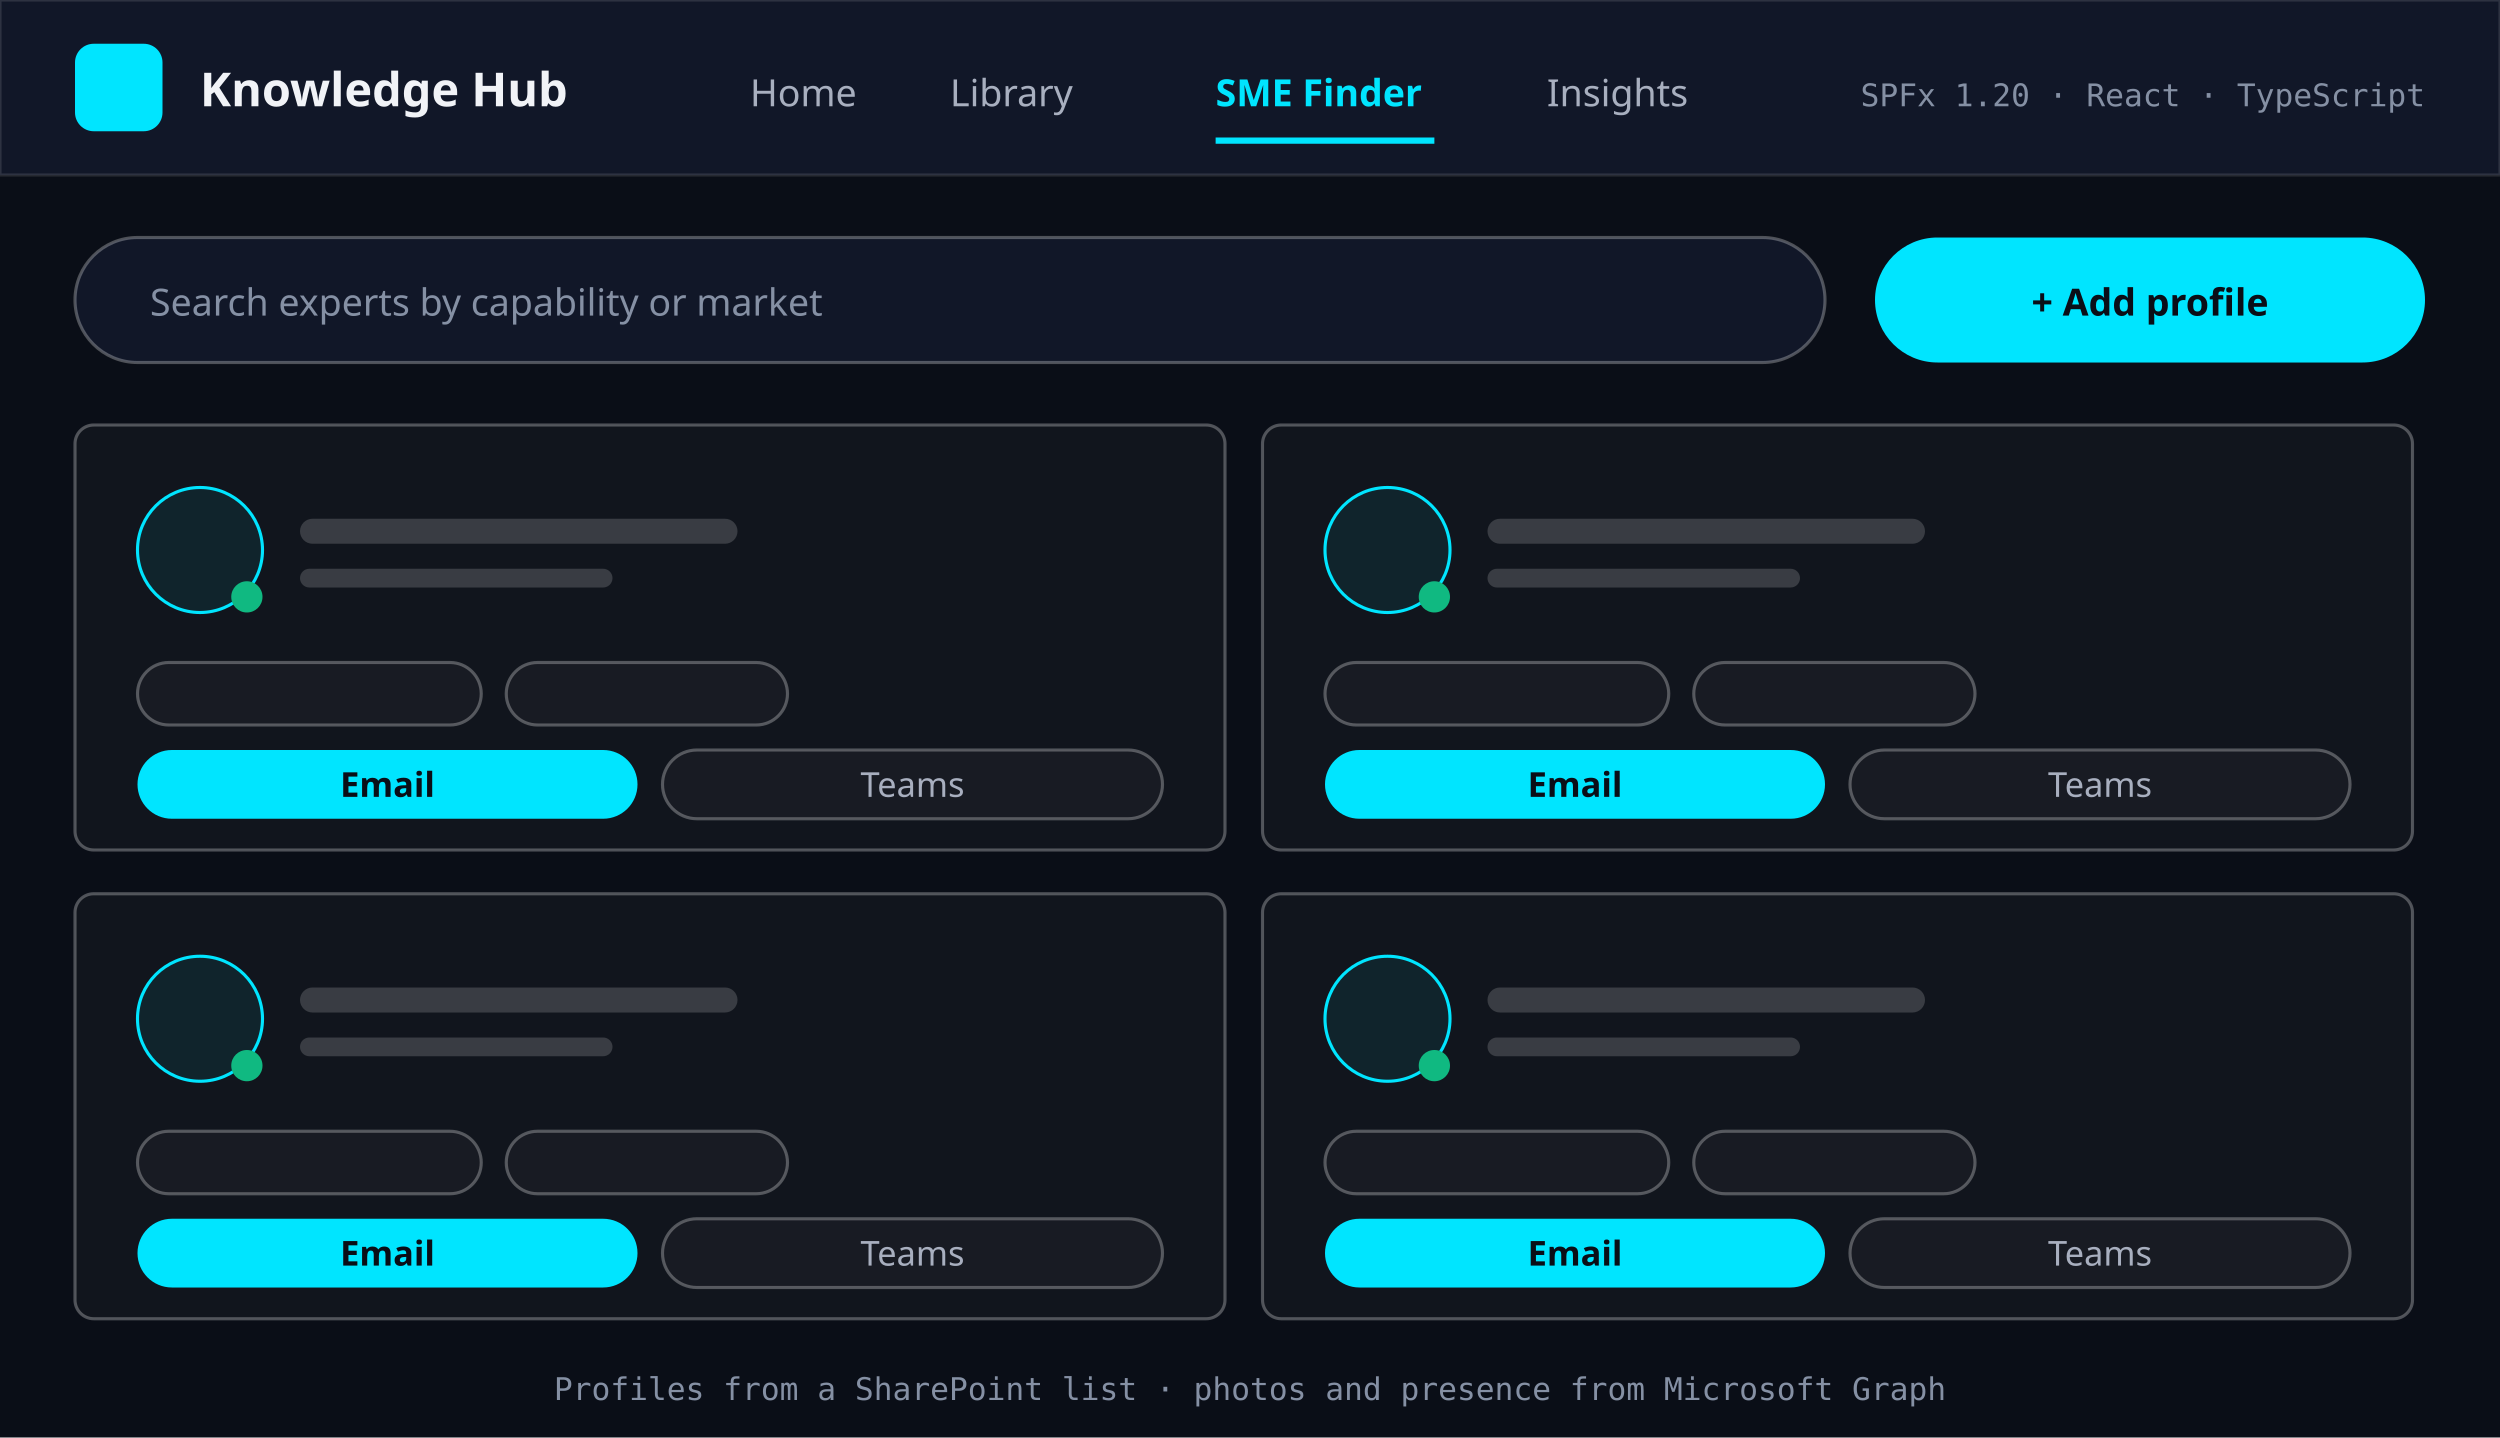
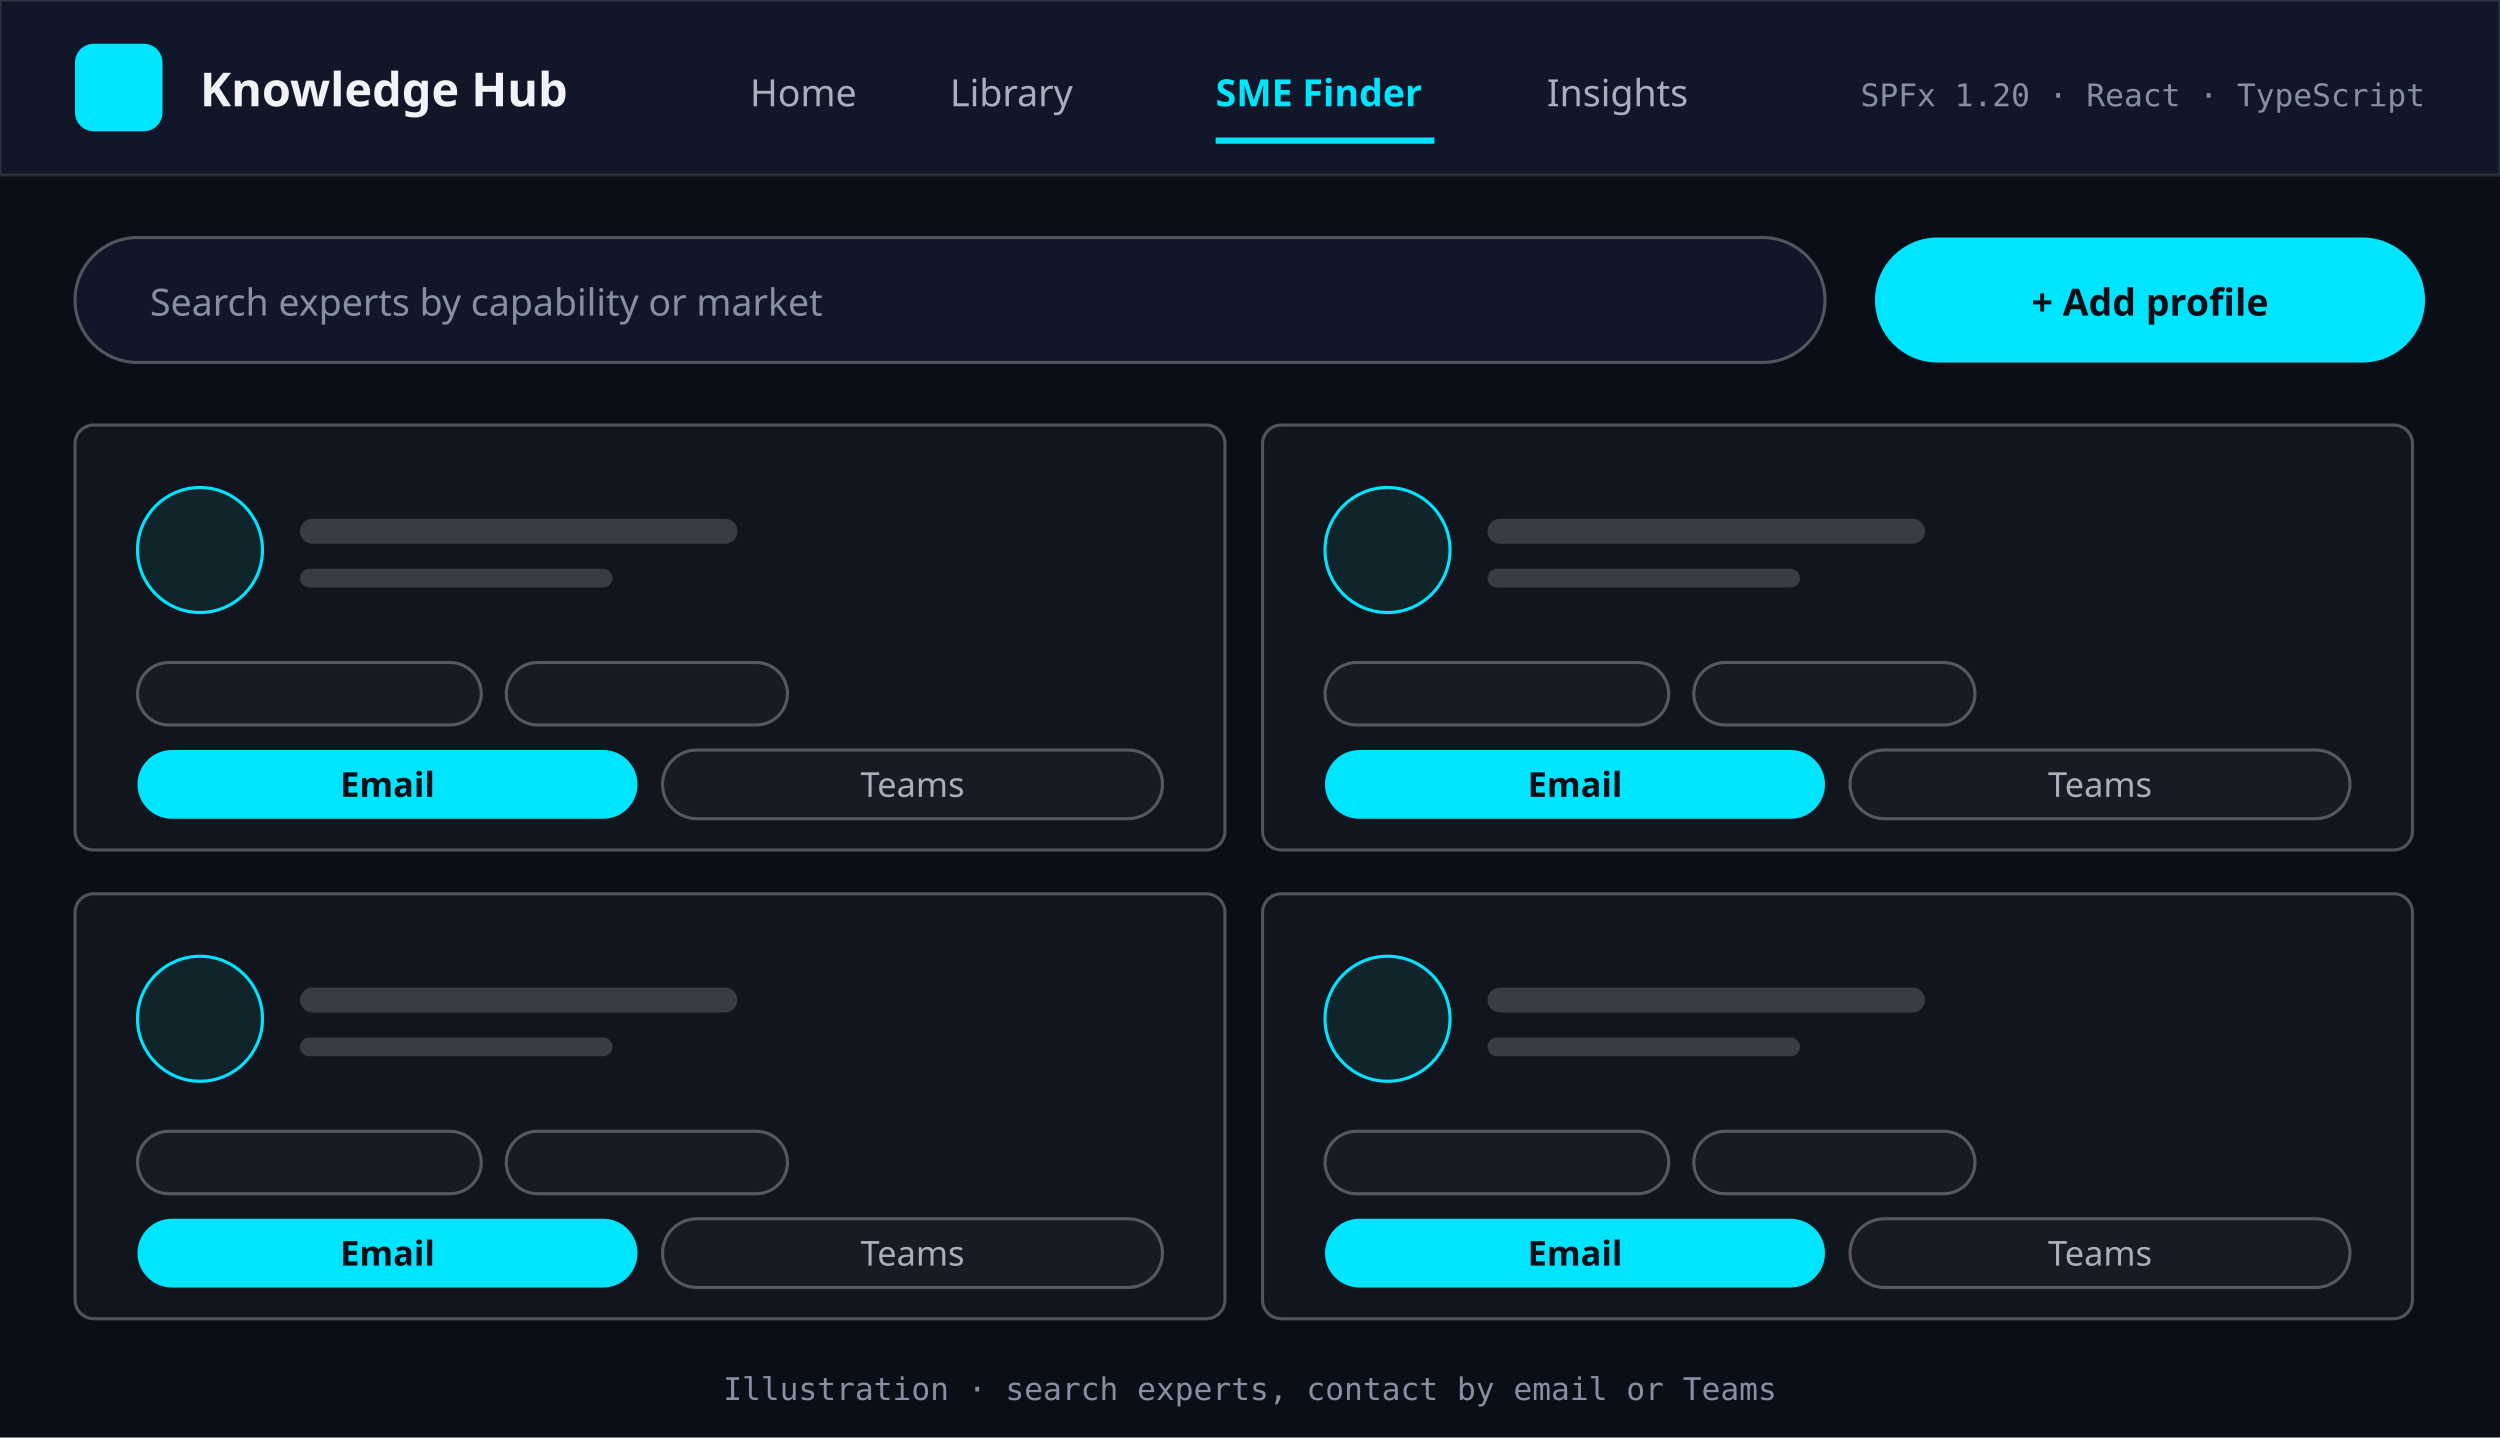
<svg xmlns="http://www.w3.org/2000/svg" viewBox="0 0 800 460">
  <style>
.dg-f-text{fill:var(--dg-text,#f1f3f7)}.dg-f-text2{fill:var(--dg-text-2,#a8afbf)}.dg-f-text3{fill:var(--dg-text-3,#8590a4)}
.dg-f-line{fill:var(--dg-line,rgba(255,255,255,.28))}.dg-f-panel{fill:var(--dg-panel,rgba(255,255,255,.03))}
.dg-f-surface{fill:var(--dg-surface,#111728)}.dg-f-bg{fill:var(--dg-bg,#0a0e17)}
.dg-f-accent{fill:var(--dg-accent,#00e5ff)}.dg-f-accent-soft{fill:var(--dg-accent-soft,rgba(0,229,255,.07))}
.dg-f-ok{fill:var(--dg-ok,#10b981)}.dg-f-warn{fill:var(--dg-warn,#f59e0b)}
.dg-s-line{stroke:var(--dg-line,rgba(255,255,255,.28))}.dg-s-line-soft{stroke:var(--dg-line-soft,rgba(255,255,255,.12))}
.dg-s-line-strong{stroke:var(--dg-line-strong,#334155)}.dg-s-accent{stroke:var(--dg-accent,#00e5ff)}
.dg-s-ok{stroke:var(--dg-ok,#10b981)}.dg-s-text2{stroke:var(--dg-text-2,#a8afbf)}

</style>
  <rect class="dg-f-bg" width="800" height="460" />
  <rect class="dg-f-surface dg-s-line-soft" x="0" y="0" width="800" height="56" rx="0" stroke-width="1" />
  <rect class="dg-f-accent" x="24" y="14" width="28" height="28" rx="6" />
  <text class="dg-f-text" x="64" y="34" font-family="system-ui, sans-serif" font-size="15" font-weight="600" text-anchor="start">Knowledge Hub</text>
  <text class="dg-f-text2" x="240" y="34" font-family="system-ui, sans-serif" font-size="12" font-weight="400" text-anchor="start">Home</text>
  <text class="dg-f-text2" x="304" y="34" font-family="system-ui, sans-serif" font-size="12" font-weight="400" text-anchor="start">Library</text>
  <text class="dg-f-accent" x="389" y="34" font-family="system-ui, sans-serif" font-size="12" font-weight="600" text-anchor="start">SME Finder</text>
  <rect class="dg-f-accent" x="389" y="44" width="70" height="2" />
  <text class="dg-f-text2" x="495" y="34" font-family="system-ui, sans-serif" font-size="12" font-weight="400" text-anchor="start">Insights</text>
  <text class="dg-f-text3" x="776" y="34" font-family="ui-monospace, monospace" font-size="10" font-weight="400" text-anchor="end">SPFx 1.20 · React · TypeScript</text>
  <rect class="dg-s-line dg-f-surface" x="24" y="76" width="560" height="40" rx="20" stroke-width="1" />
  <text class="dg-f-text3" x="48" y="101" font-family="system-ui, sans-serif" font-size="12" font-weight="400" text-anchor="start">Search experts by capability or market</text>
  <rect class="dg-f-accent" x="600" y="76" width="176" height="40" rx="20" stroke-width="1" />
  <text class="dg-f-bg" x="688" y="101" font-family="system-ui, sans-serif" font-size="12" font-weight="600" text-anchor="middle">+ Add profile</text>
  <rect class="dg-s-line dg-f-panel" x="24" y="136" width="368" height="136" rx="6" stroke-width="1" />
  <circle class="dg-f-accent-soft dg-s-accent" cx="64" cy="176" r="20" stroke-width="1" />
-   <circle class="dg-f-ok" cx="79" cy="191" r="5" />
  <rect class="dg-f-line" x="96" y="166" width="140" height="8" rx="4.0" opacity="0.6" />
  <rect class="dg-f-line" x="96" y="182" width="100" height="6" rx="3.0" opacity="0.6" />
  <rect class="dg-s-line dg-f-panel" x="44" y="212" width="110" height="20" rx="10" stroke-width="1" />
  <rect class="dg-s-line dg-f-panel" x="162" y="212" width="90" height="20" rx="10" stroke-width="1" />
  <rect class="dg-f-accent" x="44" y="240" width="160" height="22" rx="11" stroke-width="1" />
  <text class="dg-f-bg" x="124" y="255" font-family="system-ui, sans-serif" font-size="11" font-weight="600" text-anchor="middle">Email</text>
  <rect class="dg-s-line dg-f-panel" x="212" y="240" width="160" height="22" rx="11" stroke-width="1" />
  <text class="dg-f-text2" x="292" y="255" font-family="system-ui, sans-serif" font-size="11" font-weight="400" text-anchor="middle">Teams</text>
  <rect class="dg-s-line dg-f-panel" x="404" y="136" width="368" height="136" rx="6" stroke-width="1" />
  <circle class="dg-f-accent-soft dg-s-accent" cx="444" cy="176" r="20" stroke-width="1" />
-   <circle class="dg-f-ok" cx="459" cy="191" r="5" />
  <rect class="dg-f-line" x="476" y="166" width="140" height="8" rx="4.0" opacity="0.6" />
  <rect class="dg-f-line" x="476" y="182" width="100" height="6" rx="3.0" opacity="0.6" />
  <rect class="dg-s-line dg-f-panel" x="424" y="212" width="110" height="20" rx="10" stroke-width="1" />
  <rect class="dg-s-line dg-f-panel" x="542" y="212" width="90" height="20" rx="10" stroke-width="1" />
  <rect class="dg-f-accent" x="424" y="240" width="160" height="22" rx="11" stroke-width="1" />
  <text class="dg-f-bg" x="504" y="255" font-family="system-ui, sans-serif" font-size="11" font-weight="600" text-anchor="middle">Email</text>
  <rect class="dg-s-line dg-f-panel" x="592" y="240" width="160" height="22" rx="11" stroke-width="1" />
  <text class="dg-f-text2" x="672" y="255" font-family="system-ui, sans-serif" font-size="11" font-weight="400" text-anchor="middle">Teams</text>
  <rect class="dg-s-line dg-f-panel" x="24" y="286" width="368" height="136" rx="6" stroke-width="1" />
  <circle class="dg-f-accent-soft dg-s-accent" cx="64" cy="326" r="20" stroke-width="1" />
-   <circle class="dg-f-ok" cx="79" cy="341" r="5" />
  <rect class="dg-f-line" x="96" y="316" width="140" height="8" rx="4.0" opacity="0.6" />
  <rect class="dg-f-line" x="96" y="332" width="100" height="6" rx="3.0" opacity="0.6" />
  <rect class="dg-s-line dg-f-panel" x="44" y="362" width="110" height="20" rx="10" stroke-width="1" />
  <rect class="dg-s-line dg-f-panel" x="162" y="362" width="90" height="20" rx="10" stroke-width="1" />
  <rect class="dg-f-accent" x="44" y="390" width="160" height="22" rx="11" stroke-width="1" />
  <text class="dg-f-bg" x="124" y="405" font-family="system-ui, sans-serif" font-size="11" font-weight="600" text-anchor="middle">Email</text>
  <rect class="dg-s-line dg-f-panel" x="212" y="390" width="160" height="22" rx="11" stroke-width="1" />
  <text class="dg-f-text2" x="292" y="405" font-family="system-ui, sans-serif" font-size="11" font-weight="400" text-anchor="middle">Teams</text>
  <rect class="dg-s-line dg-f-panel" x="404" y="286" width="368" height="136" rx="6" stroke-width="1" />
  <circle class="dg-f-accent-soft dg-s-accent" cx="444" cy="326" r="20" stroke-width="1" />
-   <circle class="dg-f-ok" cx="459" cy="341" r="5" />
  <rect class="dg-f-line" x="476" y="316" width="140" height="8" rx="4.0" opacity="0.6" />
  <rect class="dg-f-line" x="476" y="332" width="100" height="6" rx="3.0" opacity="0.6" />
  <rect class="dg-s-line dg-f-panel" x="424" y="362" width="110" height="20" rx="10" stroke-width="1" />
  <rect class="dg-s-line dg-f-panel" x="542" y="362" width="90" height="20" rx="10" stroke-width="1" />
  <rect class="dg-f-accent" x="424" y="390" width="160" height="22" rx="11" stroke-width="1" />
  <text class="dg-f-bg" x="504" y="405" font-family="system-ui, sans-serif" font-size="11" font-weight="600" text-anchor="middle">Email</text>
  <rect class="dg-s-line dg-f-panel" x="592" y="390" width="160" height="22" rx="11" stroke-width="1" />
  <text class="dg-f-text2" x="672" y="405" font-family="system-ui, sans-serif" font-size="11" font-weight="400" text-anchor="middle">Teams</text>
-   <text class="dg-f-text3" x="400" y="448" font-family="ui-monospace, monospace" font-size="10" font-weight="400" text-anchor="middle">Profiles from a SharePoint list · photos and presence from Microsoft Graph</text>
+   <text class="dg-f-text3" x="400" y="448" font-family="ui-monospace, monospace" font-size="10" font-weight="400" text-anchor="middle">Illustration · search experts, contact by email or Teams</text>
</svg>
